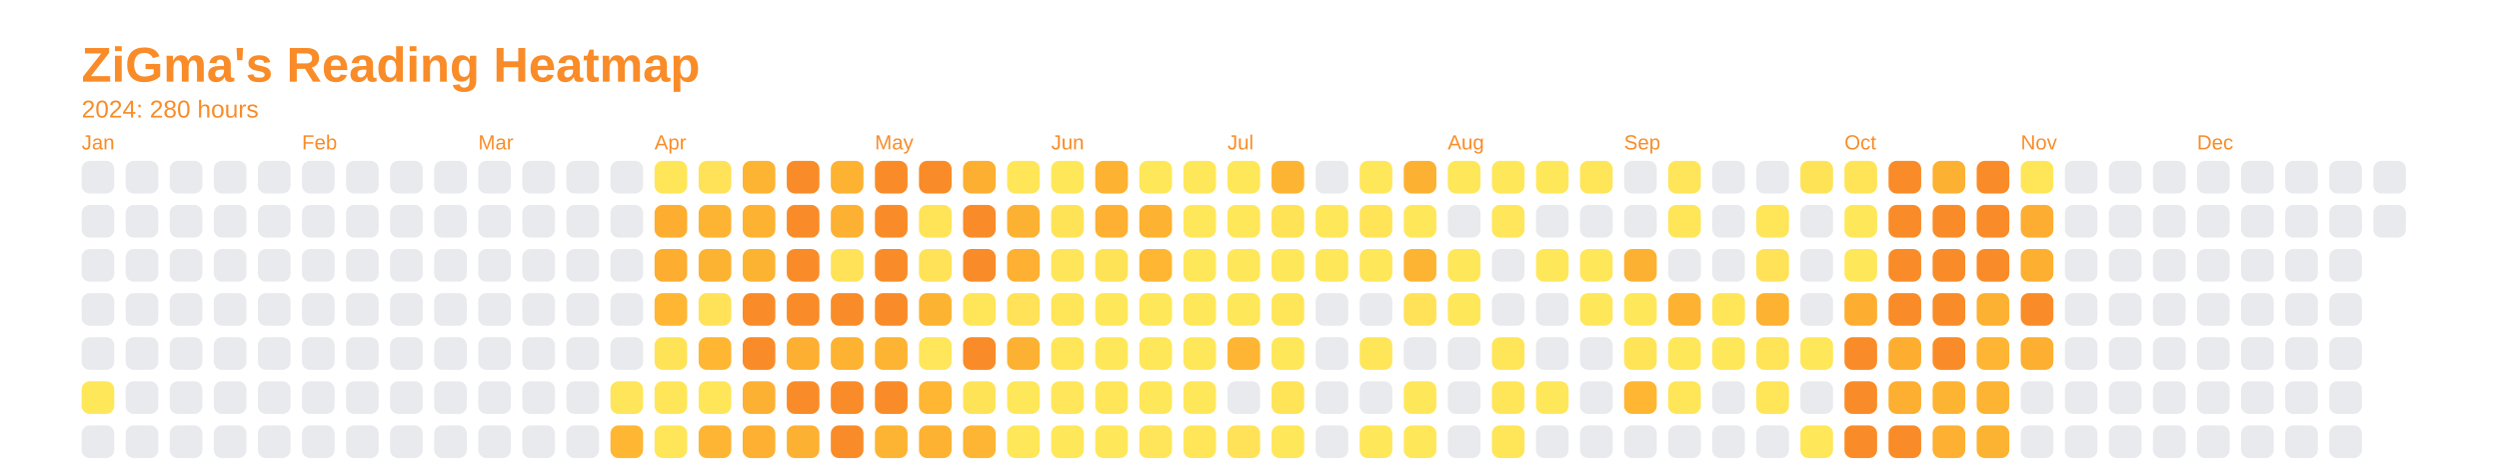
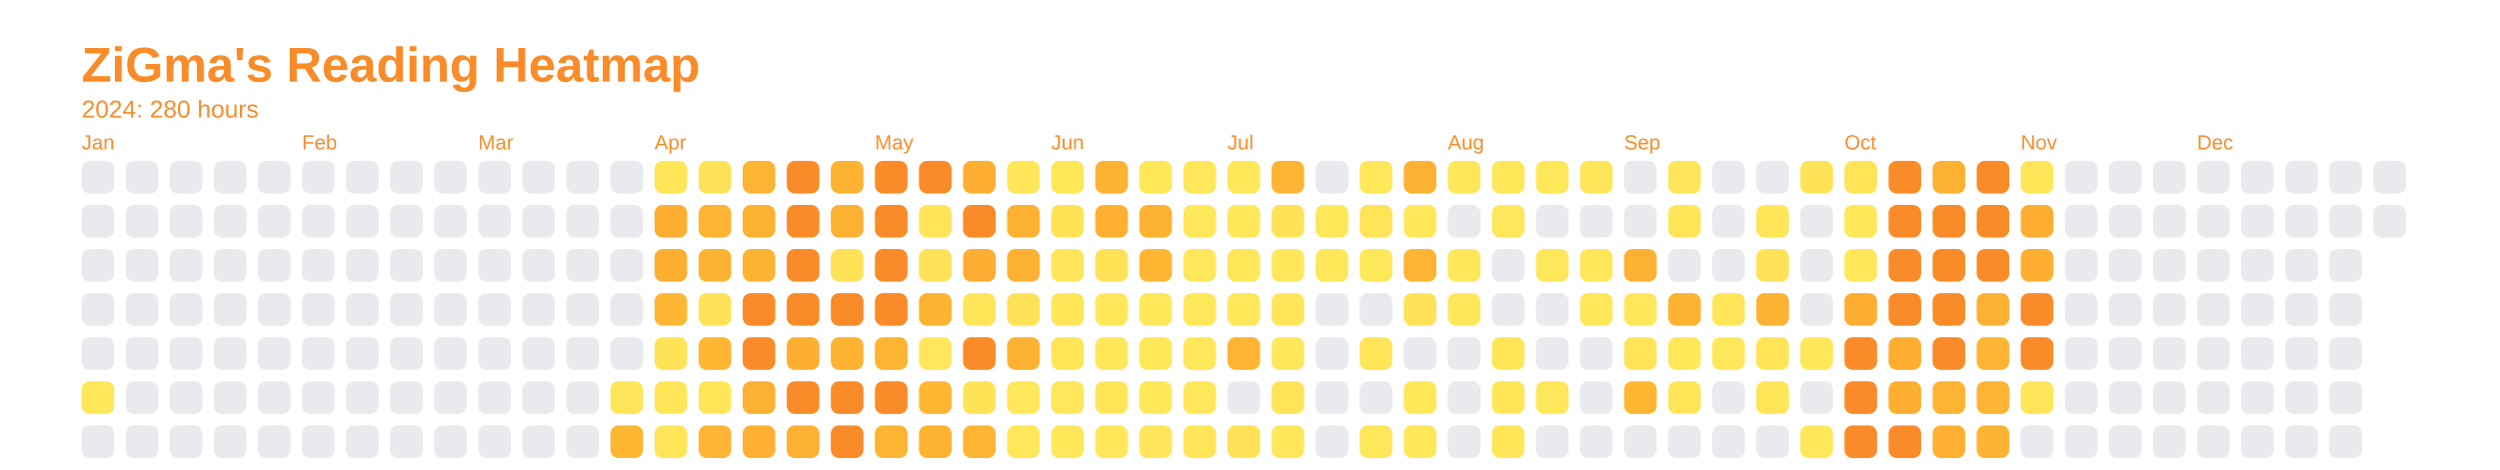
<svg xmlns="http://www.w3.org/2000/svg" baseProfile="full" height="57.5mm" version="1.1" viewBox="0,0,306.2,57.5" width="306.2mm">
  <defs />
  <rect fill="none" height="57.5" width="306.2" x="0" y="0" />
  <text fill="#f98c28" style="font-size:6px; font-family:Arial; font-weight:bold;" x="10" y="10">ZiGma's Reading Heatmap</text>
  <text fill="#f98c28" style="font-size:3px; font-family:Arial;" x="10" y="14.4">2024: 280 hours</text>
  <text fill="#f98c28" style="font-size:2.5px; font-family:Arial" x="10" y="18.3">Jan</text>
  <rect fill="#e8eaed" height="4" rx="1" ry="1" width="4" x="10" y="19.7" />
  <rect fill="#e8eaed" height="4" rx="1" ry="1" width="4" x="10" y="25.1" />
  <rect fill="#e8eaed" height="4" rx="1" ry="1" width="4" x="10" y="30.5" />
  <rect fill="#e8eaed" height="4" rx="1" ry="1" width="4" x="10" y="35.9" />
  <rect fill="#e8eaed" height="4" rx="1" ry="1" width="4" x="10" y="41.3" />
  <rect fill="#ffe75a" height="4" rx="1" ry="1" width="4" x="10" y="46.7" />
  <rect fill="#e8eaed" height="4" rx="1" ry="1" width="4" x="10" y="52.1" />
  <rect fill="#e8eaed" height="4" rx="1" ry="1" width="4" x="15.4" y="19.7" />
  <rect fill="#e8eaed" height="4" rx="1" ry="1" width="4" x="15.4" y="25.1" />
  <rect fill="#e8eaed" height="4" rx="1" ry="1" width="4" x="15.4" y="30.5" />
  <rect fill="#e8eaed" height="4" rx="1" ry="1" width="4" x="15.4" y="35.9" />
  <rect fill="#e8eaed" height="4" rx="1" ry="1" width="4" x="15.4" y="41.3" />
  <rect fill="#e8eaed" height="4" rx="1" ry="1" width="4" x="15.4" y="46.7" />
  <rect fill="#e8eaed" height="4" rx="1" ry="1" width="4" x="15.4" y="52.1" />
  <rect fill="#e8eaed" height="4" rx="1" ry="1" width="4" x="20.8" y="19.7" />
  <rect fill="#e8eaed" height="4" rx="1" ry="1" width="4" x="20.8" y="25.1" />
  <rect fill="#e8eaed" height="4" rx="1" ry="1" width="4" x="20.8" y="30.5" />
  <rect fill="#e8eaed" height="4" rx="1" ry="1" width="4" x="20.8" y="35.9" />
  <rect fill="#e8eaed" height="4" rx="1" ry="1" width="4" x="20.8" y="41.3" />
  <rect fill="#e8eaed" height="4" rx="1" ry="1" width="4" x="20.8" y="46.7" />
  <rect fill="#e8eaed" height="4" rx="1" ry="1" width="4" x="20.8" y="52.1" />
  <rect fill="#e8eaed" height="4" rx="1" ry="1" width="4" x="26.2" y="19.7" />
  <rect fill="#e8eaed" height="4" rx="1" ry="1" width="4" x="26.2" y="25.1" />
  <rect fill="#e8eaed" height="4" rx="1" ry="1" width="4" x="26.2" y="30.5" />
  <rect fill="#e8eaed" height="4" rx="1" ry="1" width="4" x="26.2" y="35.9" />
  <rect fill="#e8eaed" height="4" rx="1" ry="1" width="4" x="26.2" y="41.3" />
  <rect fill="#e8eaed" height="4" rx="1" ry="1" width="4" x="26.2" y="46.7" />
  <rect fill="#e8eaed" height="4" rx="1" ry="1" width="4" x="26.2" y="52.1" />
  <rect fill="#e8eaed" height="4" rx="1" ry="1" width="4" x="31.6" y="19.7" />
  <rect fill="#e8eaed" height="4" rx="1" ry="1" width="4" x="31.6" y="25.1" />
  <rect fill="#e8eaed" height="4" rx="1" ry="1" width="4" x="31.6" y="30.5" />
  <rect fill="#e8eaed" height="4" rx="1" ry="1" width="4" x="31.6" y="35.9" />
  <rect fill="#e8eaed" height="4" rx="1" ry="1" width="4" x="31.6" y="41.3" />
  <rect fill="#e8eaed" height="4" rx="1" ry="1" width="4" x="31.6" y="46.7" />
  <rect fill="#e8eaed" height="4" rx="1" ry="1" width="4" x="31.6" y="52.1" />
  <text fill="#f98c28" style="font-size:2.5px; font-family:Arial" x="37.0" y="18.3">Feb</text>
  <rect fill="#e8eaed" height="4" rx="1" ry="1" width="4" x="37.0" y="19.7" />
  <rect fill="#e8eaed" height="4" rx="1" ry="1" width="4" x="37.0" y="25.1" />
  <rect fill="#e8eaed" height="4" rx="1" ry="1" width="4" x="37.0" y="30.5" />
  <rect fill="#e8eaed" height="4" rx="1" ry="1" width="4" x="37.0" y="35.9" />
  <rect fill="#e8eaed" height="4" rx="1" ry="1" width="4" x="37.0" y="41.3" />
  <rect fill="#e8eaed" height="4" rx="1" ry="1" width="4" x="37.0" y="46.7" />
  <rect fill="#e8eaed" height="4" rx="1" ry="1" width="4" x="37.0" y="52.1" />
  <rect fill="#e8eaed" height="4" rx="1" ry="1" width="4" x="42.4" y="19.7" />
  <rect fill="#e8eaed" height="4" rx="1" ry="1" width="4" x="42.4" y="25.1" />
  <rect fill="#e8eaed" height="4" rx="1" ry="1" width="4" x="42.4" y="30.5" />
  <rect fill="#e8eaed" height="4" rx="1" ry="1" width="4" x="42.4" y="35.9" />
  <rect fill="#e8eaed" height="4" rx="1" ry="1" width="4" x="42.4" y="41.3" />
  <rect fill="#e8eaed" height="4" rx="1" ry="1" width="4" x="42.4" y="46.7" />
  <rect fill="#e8eaed" height="4" rx="1" ry="1" width="4" x="42.4" y="52.1" />
  <rect fill="#e8eaed" height="4" rx="1" ry="1" width="4" x="47.8" y="19.7" />
  <rect fill="#e8eaed" height="4" rx="1" ry="1" width="4" x="47.8" y="25.1" />
  <rect fill="#e8eaed" height="4" rx="1" ry="1" width="4" x="47.8" y="30.5" />
  <rect fill="#e8eaed" height="4" rx="1" ry="1" width="4" x="47.8" y="35.9" />
  <rect fill="#e8eaed" height="4" rx="1" ry="1" width="4" x="47.8" y="41.3" />
  <rect fill="#e8eaed" height="4" rx="1" ry="1" width="4" x="47.8" y="46.7" />
  <rect fill="#e8eaed" height="4" rx="1" ry="1" width="4" x="47.8" y="52.1" />
  <rect fill="#e8eaed" height="4" rx="1" ry="1" width="4" x="53.2" y="19.7" />
  <rect fill="#e8eaed" height="4" rx="1" ry="1" width="4" x="53.2" y="25.1" />
  <rect fill="#e8eaed" height="4" rx="1" ry="1" width="4" x="53.2" y="30.5" />
  <rect fill="#e8eaed" height="4" rx="1" ry="1" width="4" x="53.2" y="35.9" />
  <rect fill="#e8eaed" height="4" rx="1" ry="1" width="4" x="53.2" y="41.3" />
  <rect fill="#e8eaed" height="4" rx="1" ry="1" width="4" x="53.2" y="46.7" />
  <rect fill="#e8eaed" height="4" rx="1" ry="1" width="4" x="53.2" y="52.1" />
  <text fill="#f98c28" style="font-size:2.5px; font-family:Arial" x="58.6" y="18.3">Mar</text>
  <rect fill="#e8eaed" height="4" rx="1" ry="1" width="4" x="58.6" y="19.7" />
  <rect fill="#e8eaed" height="4" rx="1" ry="1" width="4" x="58.6" y="25.1" />
  <rect fill="#e8eaed" height="4" rx="1" ry="1" width="4" x="58.6" y="30.5" />
  <rect fill="#e8eaed" height="4" rx="1" ry="1" width="4" x="58.6" y="35.9" />
  <rect fill="#e8eaed" height="4" rx="1" ry="1" width="4" x="58.6" y="41.3" />
  <rect fill="#e8eaed" height="4" rx="1" ry="1" width="4" x="58.6" y="46.7" />
  <rect fill="#e8eaed" height="4" rx="1" ry="1" width="4" x="58.6" y="52.1" />
  <rect fill="#e8eaed" height="4" rx="1" ry="1" width="4" x="64" y="19.7" />
  <rect fill="#e8eaed" height="4" rx="1" ry="1" width="4" x="64" y="25.1" />
  <rect fill="#e8eaed" height="4" rx="1" ry="1" width="4" x="64" y="30.5" />
  <rect fill="#e8eaed" height="4" rx="1" ry="1" width="4" x="64" y="35.9" />
  <rect fill="#e8eaed" height="4" rx="1" ry="1" width="4" x="64" y="41.3" />
  <rect fill="#e8eaed" height="4" rx="1" ry="1" width="4" x="64" y="46.7" />
  <rect fill="#e8eaed" height="4" rx="1" ry="1" width="4" x="64" y="52.1" />
  <rect fill="#e8eaed" height="4" rx="1" ry="1" width="4" x="69.4" y="19.7" />
  <rect fill="#e8eaed" height="4" rx="1" ry="1" width="4" x="69.4" y="25.1" />
  <rect fill="#e8eaed" height="4" rx="1" ry="1" width="4" x="69.4" y="30.5" />
  <rect fill="#e8eaed" height="4" rx="1" ry="1" width="4" x="69.4" y="35.9" />
  <rect fill="#e8eaed" height="4" rx="1" ry="1" width="4" x="69.4" y="41.3" />
  <rect fill="#e8eaed" height="4" rx="1" ry="1" width="4" x="69.4" y="46.7" />
  <rect fill="#e8eaed" height="4" rx="1" ry="1" width="4" x="69.4" y="52.1" />
  <rect fill="#e8eaed" height="4" rx="1" ry="1" width="4" x="74.8" y="19.7" />
  <rect fill="#e8eaed" height="4" rx="1" ry="1" width="4" x="74.8" y="25.1" />
  <rect fill="#e8eaed" height="4" rx="1" ry="1" width="4" x="74.8" y="30.5" />
  <rect fill="#e8eaed" height="4" rx="1" ry="1" width="4" x="74.8" y="35.9" />
  <rect fill="#e8eaed" height="4" rx="1" ry="1" width="4" x="74.8" y="41.3" />
  <rect fill="#ffe559" height="4" rx="1" ry="1" width="4" x="74.8" y="46.7" />
  <rect fill="#feb633" height="4" rx="1" ry="1" width="4" x="74.8" y="52.1" />
  <text fill="#f98c28" style="font-size:2.5px; font-family:Arial" x="80.2" y="18.3">Apr</text>
  <rect fill="#ffe659" height="4" rx="1" ry="1" width="4" x="80.2" y="19.7" />
  <rect fill="#fdae31" height="4" rx="1" ry="1" width="4" x="80.2" y="25.1" />
  <rect fill="#fdae31" height="4" rx="1" ry="1" width="4" x="80.2" y="30.5" />
  <rect fill="#feb633" height="4" rx="1" ry="1" width="4" x="80.2" y="35.9" />
  <rect fill="#ffe357" height="4" rx="1" ry="1" width="4" x="80.2" y="41.3" />
  <rect fill="#ffe659" height="4" rx="1" ry="1" width="4" x="80.2" y="46.7" />
  <rect fill="#ffe659" height="4" rx="1" ry="1" width="4" x="80.2" y="52.1" />
  <rect fill="#ffe257" height="4" rx="1" ry="1" width="4" x="85.6" y="19.7" />
  <rect fill="#feb433" height="4" rx="1" ry="1" width="4" x="85.6" y="25.1" />
  <rect fill="#fdb332" height="4" rx="1" ry="1" width="4" x="85.6" y="30.5" />
  <rect fill="#ffe257" height="4" rx="1" ry="1" width="4" x="85.6" y="35.9" />
  <rect fill="#feb633" height="4" rx="1" ry="1" width="4" x="85.6" y="41.3" />
  <rect fill="#ffe659" height="4" rx="1" ry="1" width="4" x="85.6" y="46.7" />
  <rect fill="#feb533" height="4" rx="1" ry="1" width="4" x="85.6" y="52.1" />
  <rect fill="#fdb432" height="4" rx="1" ry="1" width="4" x="91" y="19.7" />
  <rect fill="#fdb232" height="4" rx="1" ry="1" width="4" x="91" y="25.1" />
  <rect fill="#fdb332" height="4" rx="1" ry="1" width="4" x="91" y="30.5" />
  <rect fill="#f98c28" height="4" rx="1" ry="1" width="4" x="91" y="35.9" />
  <rect fill="#f98c28" height="4" rx="1" ry="1" width="4" x="91" y="41.3" />
  <rect fill="#fdb132" height="4" rx="1" ry="1" width="4" x="91" y="46.7" />
  <rect fill="#fdb031" height="4" rx="1" ry="1" width="4" x="91" y="52.1" />
  <rect fill="#f98c28" height="4" rx="1" ry="1" width="4" x="96.4" y="19.7" />
  <rect fill="#f98c28" height="4" rx="1" ry="1" width="4" x="96.4" y="25.1" />
  <rect fill="#f98c28" height="4" rx="1" ry="1" width="4" x="96.4" y="30.5" />
  <rect fill="#f98c28" height="4" rx="1" ry="1" width="4" x="96.4" y="35.9" />
  <rect fill="#fdaf31" height="4" rx="1" ry="1" width="4" x="96.4" y="41.3" />
  <rect fill="#f98c28" height="4" rx="1" ry="1" width="4" x="96.4" y="46.7" />
  <rect fill="#fdb132" height="4" rx="1" ry="1" width="4" x="96.4" y="52.1" />
  <rect fill="#fdb232" height="4" rx="1" ry="1" width="4" x="101.8" y="19.7" />
  <rect fill="#fdb132" height="4" rx="1" ry="1" width="4" x="101.8" y="25.1" />
  <rect fill="#ffe257" height="4" rx="1" ry="1" width="4" x="101.8" y="30.5" />
  <rect fill="#f98c28" height="4" rx="1" ry="1" width="4" x="101.8" y="35.9" />
  <rect fill="#fdb232" height="4" rx="1" ry="1" width="4" x="101.8" y="41.3" />
  <rect fill="#f98c28" height="4" rx="1" ry="1" width="4" x="101.8" y="46.7" />
  <rect fill="#f98c28" height="4" rx="1" ry="1" width="4" x="101.8" y="52.1" />
  <text fill="#f98c28" style="font-size:2.5px; font-family:Arial" x="107.2" y="18.3">May</text>
  <rect fill="#f98c28" height="4" rx="1" ry="1" width="4" x="107.2" y="19.7" />
  <rect fill="#f98c28" height="4" rx="1" ry="1" width="4" x="107.2" y="25.1" />
  <rect fill="#f98c28" height="4" rx="1" ry="1" width="4" x="107.2" y="30.5" />
  <rect fill="#f98c28" height="4" rx="1" ry="1" width="4" x="107.2" y="35.9" />
  <rect fill="#fdb433" height="4" rx="1" ry="1" width="4" x="107.2" y="41.3" />
  <rect fill="#f98c28" height="4" rx="1" ry="1" width="4" x="107.2" y="46.7" />
  <rect fill="#fdb433" height="4" rx="1" ry="1" width="4" x="107.2" y="52.1" />
  <rect fill="#f98c28" height="4" rx="1" ry="1" width="4" x="112.6" y="19.7" />
  <rect fill="#ffe458" height="4" rx="1" ry="1" width="4" x="112.6" y="25.1" />
  <rect fill="#ffe257" height="4" rx="1" ry="1" width="4" x="112.6" y="30.5" />
  <rect fill="#fdb332" height="4" rx="1" ry="1" width="4" x="112.6" y="35.9" />
  <rect fill="#ffe65a" height="4" rx="1" ry="1" width="4" x="112.6" y="41.3" />
  <rect fill="#feb633" height="4" rx="1" ry="1" width="4" x="112.6" y="46.7" />
  <rect fill="#fdb232" height="4" rx="1" ry="1" width="4" x="112.6" y="52.1" />
  <rect fill="#fdaf31" height="4" rx="1" ry="1" width="4" x="118" y="19.7" />
  <rect fill="#f98c28" height="4" rx="1" ry="1" width="4" x="118" y="25.1" />
-   <rect fill="#f98c28" height="4" rx="1" ry="1" width="4" x="118" y="30.5" />
+   <rect fill="#fdad31" height="4" rx="1" ry="1" width="4" x="118" y="30.5" />
  <rect fill="#ffe558" height="4" rx="1" ry="1" width="4" x="118" y="35.9" />
  <rect fill="#f98c28" height="4" rx="1" ry="1" width="4" x="118" y="41.3" />
  <rect fill="#ffe357" height="4" rx="1" ry="1" width="4" x="118" y="46.7" />
  <rect fill="#feb533" height="4" rx="1" ry="1" width="4" x="118" y="52.1" />
  <rect fill="#ffe659" height="4" rx="1" ry="1" width="4" x="123.4" y="19.7" />
  <rect fill="#fdb132" height="4" rx="1" ry="1" width="4" x="123.4" y="25.1" />
  <rect fill="#fdb032" height="4" rx="1" ry="1" width="4" x="123.4" y="30.5" />
  <rect fill="#ffe257" height="4" rx="1" ry="1" width="4" x="123.4" y="35.9" />
  <rect fill="#fdb132" height="4" rx="1" ry="1" width="4" x="123.4" y="41.3" />
  <rect fill="#ffe75a" height="4" rx="1" ry="1" width="4" x="123.4" y="46.7" />
  <rect fill="#ffe75a" height="4" rx="1" ry="1" width="4" x="123.4" y="52.1" />
  <text fill="#f98c28" style="font-size:2.5px; font-family:Arial" x="128.8" y="18.3">Jun</text>
  <rect fill="#ffe75a" height="4" rx="1" ry="1" width="4" x="128.8" y="19.7" />
  <rect fill="#ffe357" height="4" rx="1" ry="1" width="4" x="128.8" y="25.1" />
  <rect fill="#ffe559" height="4" rx="1" ry="1" width="4" x="128.8" y="30.5" />
  <rect fill="#ffe558" height="4" rx="1" ry="1" width="4" x="128.8" y="35.9" />
  <rect fill="#ffe659" height="4" rx="1" ry="1" width="4" x="128.8" y="41.3" />
  <rect fill="#ffe65a" height="4" rx="1" ry="1" width="4" x="128.8" y="46.7" />
  <rect fill="#ffe75a" height="4" rx="1" ry="1" width="4" x="128.8" y="52.1" />
  <rect fill="#fdb232" height="4" rx="1" ry="1" width="4" x="134.2" y="19.7" />
  <rect fill="#fdb031" height="4" rx="1" ry="1" width="4" x="134.2" y="25.1" />
  <rect fill="#ffe357" height="4" rx="1" ry="1" width="4" x="134.2" y="30.5" />
  <rect fill="#ffe75a" height="4" rx="1" ry="1" width="4" x="134.2" y="35.9" />
  <rect fill="#ffe75a" height="4" rx="1" ry="1" width="4" x="134.2" y="41.3" />
  <rect fill="#ffe659" height="4" rx="1" ry="1" width="4" x="134.2" y="46.7" />
  <rect fill="#ffe75a" height="4" rx="1" ry="1" width="4" x="134.2" y="52.1" />
  <rect fill="#ffe75a" height="4" rx="1" ry="1" width="4" x="139.6" y="19.7" />
  <rect fill="#fdb232" height="4" rx="1" ry="1" width="4" x="139.6" y="25.1" />
  <rect fill="#feb633" height="4" rx="1" ry="1" width="4" x="139.6" y="30.5" />
  <rect fill="#ffe75a" height="4" rx="1" ry="1" width="4" x="139.6" y="35.9" />
  <rect fill="#ffe75a" height="4" rx="1" ry="1" width="4" x="139.6" y="41.3" />
  <rect fill="#ffe75a" height="4" rx="1" ry="1" width="4" x="139.6" y="46.7" />
  <rect fill="#ffe559" height="4" rx="1" ry="1" width="4" x="139.6" y="52.1" />
  <rect fill="#ffe75a" height="4" rx="1" ry="1" width="4" x="145" y="19.7" />
  <rect fill="#ffe75a" height="4" rx="1" ry="1" width="4" x="145" y="25.1" />
  <rect fill="#ffe75a" height="4" rx="1" ry="1" width="4" x="145" y="30.5" />
  <rect fill="#ffe75a" height="4" rx="1" ry="1" width="4" x="145" y="35.9" />
  <rect fill="#ffe75a" height="4" rx="1" ry="1" width="4" x="145" y="41.3" />
  <rect fill="#ffe75a" height="4" rx="1" ry="1" width="4" x="145" y="46.7" />
  <rect fill="#ffe659" height="4" rx="1" ry="1" width="4" x="145" y="52.1" />
  <text fill="#f98c28" style="font-size:2.5px; font-family:Arial" x="150.4" y="18.3">Jul</text>
  <rect fill="#ffe75a" height="4" rx="1" ry="1" width="4" x="150.4" y="19.7" />
  <rect fill="#ffe75a" height="4" rx="1" ry="1" width="4" x="150.4" y="25.1" />
  <rect fill="#ffe75a" height="4" rx="1" ry="1" width="4" x="150.4" y="30.5" />
  <rect fill="#ffe75a" height="4" rx="1" ry="1" width="4" x="150.4" y="35.9" />
  <rect fill="#feb533" height="4" rx="1" ry="1" width="4" x="150.4" y="41.3" />
  <rect fill="#e8eaed" height="4" rx="1" ry="1" width="4" x="150.4" y="46.7" />
  <rect fill="#ffe257" height="4" rx="1" ry="1" width="4" x="150.4" y="52.1" />
  <rect fill="#feb433" height="4" rx="1" ry="1" width="4" x="155.8" y="19.7" />
  <rect fill="#ffe357" height="4" rx="1" ry="1" width="4" x="155.8" y="25.1" />
  <rect fill="#ffe75a" height="4" rx="1" ry="1" width="4" x="155.8" y="30.5" />
  <rect fill="#ffe659" height="4" rx="1" ry="1" width="4" x="155.8" y="35.9" />
  <rect fill="#ffe75a" height="4" rx="1" ry="1" width="4" x="155.8" y="41.3" />
  <rect fill="#ffe458" height="4" rx="1" ry="1" width="4" x="155.8" y="46.7" />
  <rect fill="#ffe75a" height="4" rx="1" ry="1" width="4" x="155.8" y="52.1" />
  <rect fill="#e8eaed" height="4" rx="1" ry="1" width="4" x="161.2" y="19.7" />
  <rect fill="#ffe75a" height="4" rx="1" ry="1" width="4" x="161.2" y="25.1" />
  <rect fill="#ffe75a" height="4" rx="1" ry="1" width="4" x="161.2" y="30.5" />
  <rect fill="#e8eaed" height="4" rx="1" ry="1" width="4" x="161.2" y="35.9" />
  <rect fill="#e8eaed" height="4" rx="1" ry="1" width="4" x="161.2" y="41.3" />
  <rect fill="#e8eaed" height="4" rx="1" ry="1" width="4" x="161.2" y="46.7" />
  <rect fill="#e8eaed" height="4" rx="1" ry="1" width="4" x="161.2" y="52.1" />
  <rect fill="#ffe75a" height="4" rx="1" ry="1" width="4" x="166.6" y="19.7" />
  <rect fill="#ffe458" height="4" rx="1" ry="1" width="4" x="166.6" y="25.1" />
  <rect fill="#ffe75a" height="4" rx="1" ry="1" width="4" x="166.6" y="30.5" />
  <rect fill="#e8eaed" height="4" rx="1" ry="1" width="4" x="166.6" y="35.9" />
  <rect fill="#ffe659" height="4" rx="1" ry="1" width="4" x="166.6" y="41.3" />
  <rect fill="#e8eaed" height="4" rx="1" ry="1" width="4" x="166.6" y="46.7" />
  <rect fill="#ffe75a" height="4" rx="1" ry="1" width="4" x="166.6" y="52.1" />
  <rect fill="#fdb132" height="4" rx="1" ry="1" width="4" x="172" y="19.7" />
  <rect fill="#ffe75a" height="4" rx="1" ry="1" width="4" x="172" y="25.1" />
  <rect fill="#fdb433" height="4" rx="1" ry="1" width="4" x="172" y="30.5" />
  <rect fill="#ffe257" height="4" rx="1" ry="1" width="4" x="172" y="35.9" />
  <rect fill="#e8eaed" height="4" rx="1" ry="1" width="4" x="172" y="41.3" />
  <rect fill="#ffe75a" height="4" rx="1" ry="1" width="4" x="172" y="46.7" />
  <rect fill="#ffe75a" height="4" rx="1" ry="1" width="4" x="172" y="52.1" />
  <text fill="#f98c28" style="font-size:2.5px; font-family:Arial" x="177.4" y="18.3">Aug</text>
  <rect fill="#ffe75a" height="4" rx="1" ry="1" width="4" x="177.4" y="19.7" />
  <rect fill="#e8eaed" height="4" rx="1" ry="1" width="4" x="177.4" y="25.1" />
  <rect fill="#ffe75a" height="4" rx="1" ry="1" width="4" x="177.4" y="30.5" />
  <rect fill="#ffe75a" height="4" rx="1" ry="1" width="4" x="177.4" y="35.9" />
  <rect fill="#e8eaed" height="4" rx="1" ry="1" width="4" x="177.4" y="41.3" />
  <rect fill="#e8eaed" height="4" rx="1" ry="1" width="4" x="177.4" y="46.7" />
  <rect fill="#e8eaed" height="4" rx="1" ry="1" width="4" x="177.4" y="52.1" />
  <rect fill="#ffe75a" height="4" rx="1" ry="1" width="4" x="182.8" y="19.7" />
  <rect fill="#ffe65a" height="4" rx="1" ry="1" width="4" x="182.8" y="25.1" />
  <rect fill="#e8eaed" height="4" rx="1" ry="1" width="4" x="182.8" y="30.5" />
  <rect fill="#e8eaed" height="4" rx="1" ry="1" width="4" x="182.8" y="35.9" />
  <rect fill="#ffe659" height="4" rx="1" ry="1" width="4" x="182.8" y="41.3" />
  <rect fill="#ffe659" height="4" rx="1" ry="1" width="4" x="182.8" y="46.7" />
  <rect fill="#ffe558" height="4" rx="1" ry="1" width="4" x="182.8" y="52.1" />
  <rect fill="#ffe75a" height="4" rx="1" ry="1" width="4" x="188.2" y="19.7" />
  <rect fill="#e8eaed" height="4" rx="1" ry="1" width="4" x="188.2" y="25.1" />
  <rect fill="#ffe75a" height="4" rx="1" ry="1" width="4" x="188.2" y="30.5" />
  <rect fill="#e8eaed" height="4" rx="1" ry="1" width="4" x="188.2" y="35.9" />
  <rect fill="#e8eaed" height="4" rx="1" ry="1" width="4" x="188.2" y="41.3" />
  <rect fill="#ffe75a" height="4" rx="1" ry="1" width="4" x="188.2" y="46.7" />
  <rect fill="#e8eaed" height="4" rx="1" ry="1" width="4" x="188.2" y="52.1" />
  <rect fill="#ffe558" height="4" rx="1" ry="1" width="4" x="193.6" y="19.7" />
  <rect fill="#e8eaed" height="4" rx="1" ry="1" width="4" x="193.6" y="25.1" />
  <rect fill="#ffe75a" height="4" rx="1" ry="1" width="4" x="193.6" y="30.5" />
  <rect fill="#ffe75a" height="4" rx="1" ry="1" width="4" x="193.6" y="35.9" />
  <rect fill="#e8eaed" height="4" rx="1" ry="1" width="4" x="193.6" y="41.3" />
  <rect fill="#e8eaed" height="4" rx="1" ry="1" width="4" x="193.6" y="46.7" />
  <rect fill="#e8eaed" height="4" rx="1" ry="1" width="4" x="193.6" y="52.1" />
  <text fill="#f98c28" style="font-size:2.5px; font-family:Arial" x="199" y="18.3">Sep</text>
  <rect fill="#e8eaed" height="4" rx="1" ry="1" width="4" x="199" y="19.7" />
  <rect fill="#e8eaed" height="4" rx="1" ry="1" width="4" x="199" y="25.1" />
  <rect fill="#fdb132" height="4" rx="1" ry="1" width="4" x="199" y="30.5" />
  <rect fill="#ffe75a" height="4" rx="1" ry="1" width="4" x="199" y="35.9" />
  <rect fill="#ffe458" height="4" rx="1" ry="1" width="4" x="199" y="41.3" />
  <rect fill="#feb633" height="4" rx="1" ry="1" width="4" x="199" y="46.7" />
  <rect fill="#e8eaed" height="4" rx="1" ry="1" width="4" x="199" y="52.1" />
  <rect fill="#ffe559" height="4" rx="1" ry="1" width="4" x="204.4" y="19.7" />
  <rect fill="#ffe659" height="4" rx="1" ry="1" width="4" x="204.4" y="25.1" />
  <rect fill="#e8eaed" height="4" rx="1" ry="1" width="4" x="204.4" y="30.5" />
  <rect fill="#fdb232" height="4" rx="1" ry="1" width="4" x="204.4" y="35.9" />
  <rect fill="#ffe75a" height="4" rx="1" ry="1" width="4" x="204.4" y="41.3" />
  <rect fill="#ffe659" height="4" rx="1" ry="1" width="4" x="204.4" y="46.7" />
  <rect fill="#e8eaed" height="4" rx="1" ry="1" width="4" x="204.4" y="52.1" />
  <rect fill="#e8eaed" height="4" rx="1" ry="1" width="4" x="209.8" y="19.7" />
  <rect fill="#e8eaed" height="4" rx="1" ry="1" width="4" x="209.8" y="25.1" />
  <rect fill="#e8eaed" height="4" rx="1" ry="1" width="4" x="209.8" y="30.5" />
  <rect fill="#ffe659" height="4" rx="1" ry="1" width="4" x="209.8" y="35.9" />
  <rect fill="#ffe75a" height="4" rx="1" ry="1" width="4" x="209.8" y="41.3" />
  <rect fill="#e8eaed" height="4" rx="1" ry="1" width="4" x="209.8" y="46.7" />
  <rect fill="#e8eaed" height="4" rx="1" ry="1" width="4" x="209.8" y="52.1" />
  <rect fill="#e8eaed" height="4" rx="1" ry="1" width="4" x="215.2" y="19.7" />
  <rect fill="#ffe558" height="4" rx="1" ry="1" width="4" x="215.2" y="25.1" />
  <rect fill="#ffe257" height="4" rx="1" ry="1" width="4" x="215.2" y="30.5" />
  <rect fill="#fdb232" height="4" rx="1" ry="1" width="4" x="215.2" y="35.9" />
  <rect fill="#ffe458" height="4" rx="1" ry="1" width="4" x="215.2" y="41.3" />
  <rect fill="#ffe558" height="4" rx="1" ry="1" width="4" x="215.2" y="46.7" />
  <rect fill="#e8eaed" height="4" rx="1" ry="1" width="4" x="215.2" y="52.1" />
  <rect fill="#ffe357" height="4" rx="1" ry="1" width="4" x="220.6" y="19.7" />
  <rect fill="#e8eaed" height="4" rx="1" ry="1" width="4" x="220.6" y="25.1" />
  <rect fill="#e8eaed" height="4" rx="1" ry="1" width="4" x="220.6" y="30.5" />
  <rect fill="#e8eaed" height="4" rx="1" ry="1" width="4" x="220.6" y="35.9" />
  <rect fill="#ffe75a" height="4" rx="1" ry="1" width="4" x="220.6" y="41.3" />
  <rect fill="#e8eaed" height="4" rx="1" ry="1" width="4" x="220.6" y="46.7" />
  <rect fill="#ffe75a" height="4" rx="1" ry="1" width="4" x="220.6" y="52.1" />
  <text fill="#f98c28" style="font-size:2.5px; font-family:Arial" x="226" y="18.3">Oct</text>
  <rect fill="#ffe458" height="4" rx="1" ry="1" width="4" x="226" y="19.7" />
  <rect fill="#ffe75a" height="4" rx="1" ry="1" width="4" x="226" y="25.1" />
  <rect fill="#ffe75a" height="4" rx="1" ry="1" width="4" x="226" y="30.5" />
  <rect fill="#fdae31" height="4" rx="1" ry="1" width="4" x="226" y="35.9" />
  <rect fill="#f98c28" height="4" rx="1" ry="1" width="4" x="226" y="41.3" />
  <rect fill="#f98c28" height="4" rx="1" ry="1" width="4" x="226" y="46.7" />
  <rect fill="#f98c28" height="4" rx="1" ry="1" width="4" x="226" y="52.1" />
  <rect fill="#f98c28" height="4" rx="1" ry="1" width="4" x="231.4" y="19.7" />
  <rect fill="#f98c28" height="4" rx="1" ry="1" width="4" x="231.4" y="25.1" />
  <rect fill="#f98c28" height="4" rx="1" ry="1" width="4" x="231.4" y="30.5" />
  <rect fill="#f98c28" height="4" rx="1" ry="1" width="4" x="231.4" y="35.9" />
  <rect fill="#fdae31" height="4" rx="1" ry="1" width="4" x="231.4" y="41.3" />
  <rect fill="#fdaf31" height="4" rx="1" ry="1" width="4" x="231.4" y="46.7" />
  <rect fill="#f98c28" height="4" rx="1" ry="1" width="4" x="231.4" y="52.1" />
  <rect fill="#fdb132" height="4" rx="1" ry="1" width="4" x="236.8" y="19.7" />
  <rect fill="#f98c28" height="4" rx="1" ry="1" width="4" x="236.8" y="25.1" />
  <rect fill="#f98c28" height="4" rx="1" ry="1" width="4" x="236.8" y="30.5" />
  <rect fill="#f98c28" height="4" rx="1" ry="1" width="4" x="236.8" y="35.9" />
  <rect fill="#f98c28" height="4" rx="1" ry="1" width="4" x="236.8" y="41.3" />
  <rect fill="#feb433" height="4" rx="1" ry="1" width="4" x="236.8" y="46.7" />
  <rect fill="#fdb031" height="4" rx="1" ry="1" width="4" x="236.8" y="52.1" />
  <rect fill="#f98c28" height="4" rx="1" ry="1" width="4" x="242.2" y="19.7" />
  <rect fill="#f98c28" height="4" rx="1" ry="1" width="4" x="242.2" y="25.1" />
  <rect fill="#f98c28" height="4" rx="1" ry="1" width="4" x="242.2" y="30.5" />
  <rect fill="#fdb132" height="4" rx="1" ry="1" width="4" x="242.2" y="35.9" />
  <rect fill="#feb533" height="4" rx="1" ry="1" width="4" x="242.2" y="41.3" />
  <rect fill="#fdb433" height="4" rx="1" ry="1" width="4" x="242.2" y="46.7" />
  <rect fill="#fdb332" height="4" rx="1" ry="1" width="4" x="242.2" y="52.1" />
  <text fill="#f98c28" style="font-size:2.5px; font-family:Arial" x="247.6" y="18.3">Nov</text>
  <rect fill="#ffe659" height="4" rx="1" ry="1" width="4" x="247.6" y="19.7" />
  <rect fill="#fdad31" height="4" rx="1" ry="1" width="4" x="247.6" y="25.1" />
  <rect fill="#fdaf31" height="4" rx="1" ry="1" width="4" x="247.6" y="30.5" />
  <rect fill="#f98c28" height="4" rx="1" ry="1" width="4" x="247.6" y="35.9" />
-   <rect fill="#fdaf31" height="4" rx="1" ry="1" width="4" x="247.6" y="41.3" />
-   <rect fill="#e8eaed" height="4" rx="1" ry="1" width="4" x="247.6" y="46.7" />
+   <rect fill="#f98c28" height="4" rx="1" ry="1" width="4" x="247.6" y="41.3" />
+   <rect fill="#ffe559" height="4" rx="1" ry="1" width="4" x="247.6" y="46.7" />
  <rect fill="#e8eaed" height="4" rx="1" ry="1" width="4" x="247.6" y="52.1" />
  <rect fill="#e8eaed" height="4" rx="1" ry="1" width="4" x="253" y="19.7" />
  <rect fill="#e8eaed" height="4" rx="1" ry="1" width="4" x="253" y="25.1" />
  <rect fill="#e8eaed" height="4" rx="1" ry="1" width="4" x="253" y="30.5" />
  <rect fill="#e8eaed" height="4" rx="1" ry="1" width="4" x="253" y="35.9" />
  <rect fill="#e8eaed" height="4" rx="1" ry="1" width="4" x="253" y="41.3" />
  <rect fill="#e8eaed" height="4" rx="1" ry="1" width="4" x="253" y="46.7" />
  <rect fill="#e8eaed" height="4" rx="1" ry="1" width="4" x="253" y="52.1" />
  <rect fill="#e8eaed" height="4" rx="1" ry="1" width="4" x="258.4" y="19.7" />
  <rect fill="#e8eaed" height="4" rx="1" ry="1" width="4" x="258.4" y="25.1" />
  <rect fill="#e8eaed" height="4" rx="1" ry="1" width="4" x="258.4" y="30.5" />
  <rect fill="#e8eaed" height="4" rx="1" ry="1" width="4" x="258.4" y="35.9" />
  <rect fill="#e8eaed" height="4" rx="1" ry="1" width="4" x="258.4" y="41.3" />
  <rect fill="#e8eaed" height="4" rx="1" ry="1" width="4" x="258.4" y="46.7" />
  <rect fill="#e8eaed" height="4" rx="1" ry="1" width="4" x="258.4" y="52.1" />
  <rect fill="#e8eaed" height="4" rx="1" ry="1" width="4" x="263.8" y="19.7" />
  <rect fill="#e8eaed" height="4" rx="1" ry="1" width="4" x="263.8" y="25.1" />
  <rect fill="#e8eaed" height="4" rx="1" ry="1" width="4" x="263.8" y="30.5" />
  <rect fill="#e8eaed" height="4" rx="1" ry="1" width="4" x="263.8" y="35.9" />
  <rect fill="#e8eaed" height="4" rx="1" ry="1" width="4" x="263.8" y="41.3" />
  <rect fill="#e8eaed" height="4" rx="1" ry="1" width="4" x="263.8" y="46.7" />
  <rect fill="#e8eaed" height="4" rx="1" ry="1" width="4" x="263.8" y="52.1" />
  <text fill="#f98c28" style="font-size:2.5px; font-family:Arial" x="269.2" y="18.3">Dec</text>
  <rect fill="#e8eaed" height="4" rx="1" ry="1" width="4" x="269.2" y="19.7" />
  <rect fill="#e8eaed" height="4" rx="1" ry="1" width="4" x="269.2" y="25.1" />
  <rect fill="#e8eaed" height="4" rx="1" ry="1" width="4" x="269.2" y="30.5" />
  <rect fill="#e8eaed" height="4" rx="1" ry="1" width="4" x="269.2" y="35.9" />
  <rect fill="#e8eaed" height="4" rx="1" ry="1" width="4" x="269.2" y="41.3" />
  <rect fill="#e8eaed" height="4" rx="1" ry="1" width="4" x="269.2" y="46.7" />
  <rect fill="#e8eaed" height="4" rx="1" ry="1" width="4" x="269.2" y="52.1" />
  <rect fill="#e8eaed" height="4" rx="1" ry="1" width="4" x="274.6" y="19.7" />
  <rect fill="#e8eaed" height="4" rx="1" ry="1" width="4" x="274.6" y="25.1" />
  <rect fill="#e8eaed" height="4" rx="1" ry="1" width="4" x="274.6" y="30.5" />
  <rect fill="#e8eaed" height="4" rx="1" ry="1" width="4" x="274.6" y="35.9" />
  <rect fill="#e8eaed" height="4" rx="1" ry="1" width="4" x="274.6" y="41.3" />
  <rect fill="#e8eaed" height="4" rx="1" ry="1" width="4" x="274.6" y="46.7" />
  <rect fill="#e8eaed" height="4" rx="1" ry="1" width="4" x="274.6" y="52.1" />
  <rect fill="#e8eaed" height="4" rx="1" ry="1" width="4" x="280" y="19.7" />
  <rect fill="#e8eaed" height="4" rx="1" ry="1" width="4" x="280" y="25.1" />
  <rect fill="#e8eaed" height="4" rx="1" ry="1" width="4" x="280" y="30.5" />
  <rect fill="#e8eaed" height="4" rx="1" ry="1" width="4" x="280" y="35.9" />
  <rect fill="#e8eaed" height="4" rx="1" ry="1" width="4" x="280" y="41.3" />
  <rect fill="#e8eaed" height="4" rx="1" ry="1" width="4" x="280" y="46.7" />
  <rect fill="#e8eaed" height="4" rx="1" ry="1" width="4" x="280" y="52.1" />
  <rect fill="#e8eaed" height="4" rx="1" ry="1" width="4" x="285.4" y="19.7" />
  <rect fill="#e8eaed" height="4" rx="1" ry="1" width="4" x="285.4" y="25.1" />
  <rect fill="#e8eaed" height="4" rx="1" ry="1" width="4" x="285.4" y="30.5" />
  <rect fill="#e8eaed" height="4" rx="1" ry="1" width="4" x="285.4" y="35.9" />
  <rect fill="#e8eaed" height="4" rx="1" ry="1" width="4" x="285.4" y="41.3" />
  <rect fill="#e8eaed" height="4" rx="1" ry="1" width="4" x="285.4" y="46.7" />
  <rect fill="#e8eaed" height="4" rx="1" ry="1" width="4" x="285.4" y="52.1" />
  <rect fill="#e8eaed" height="4" rx="1" ry="1" width="4" x="290.8" y="19.7" />
  <rect fill="#e8eaed" height="4" rx="1" ry="1" width="4" x="290.8" y="25.1" />
</svg>
